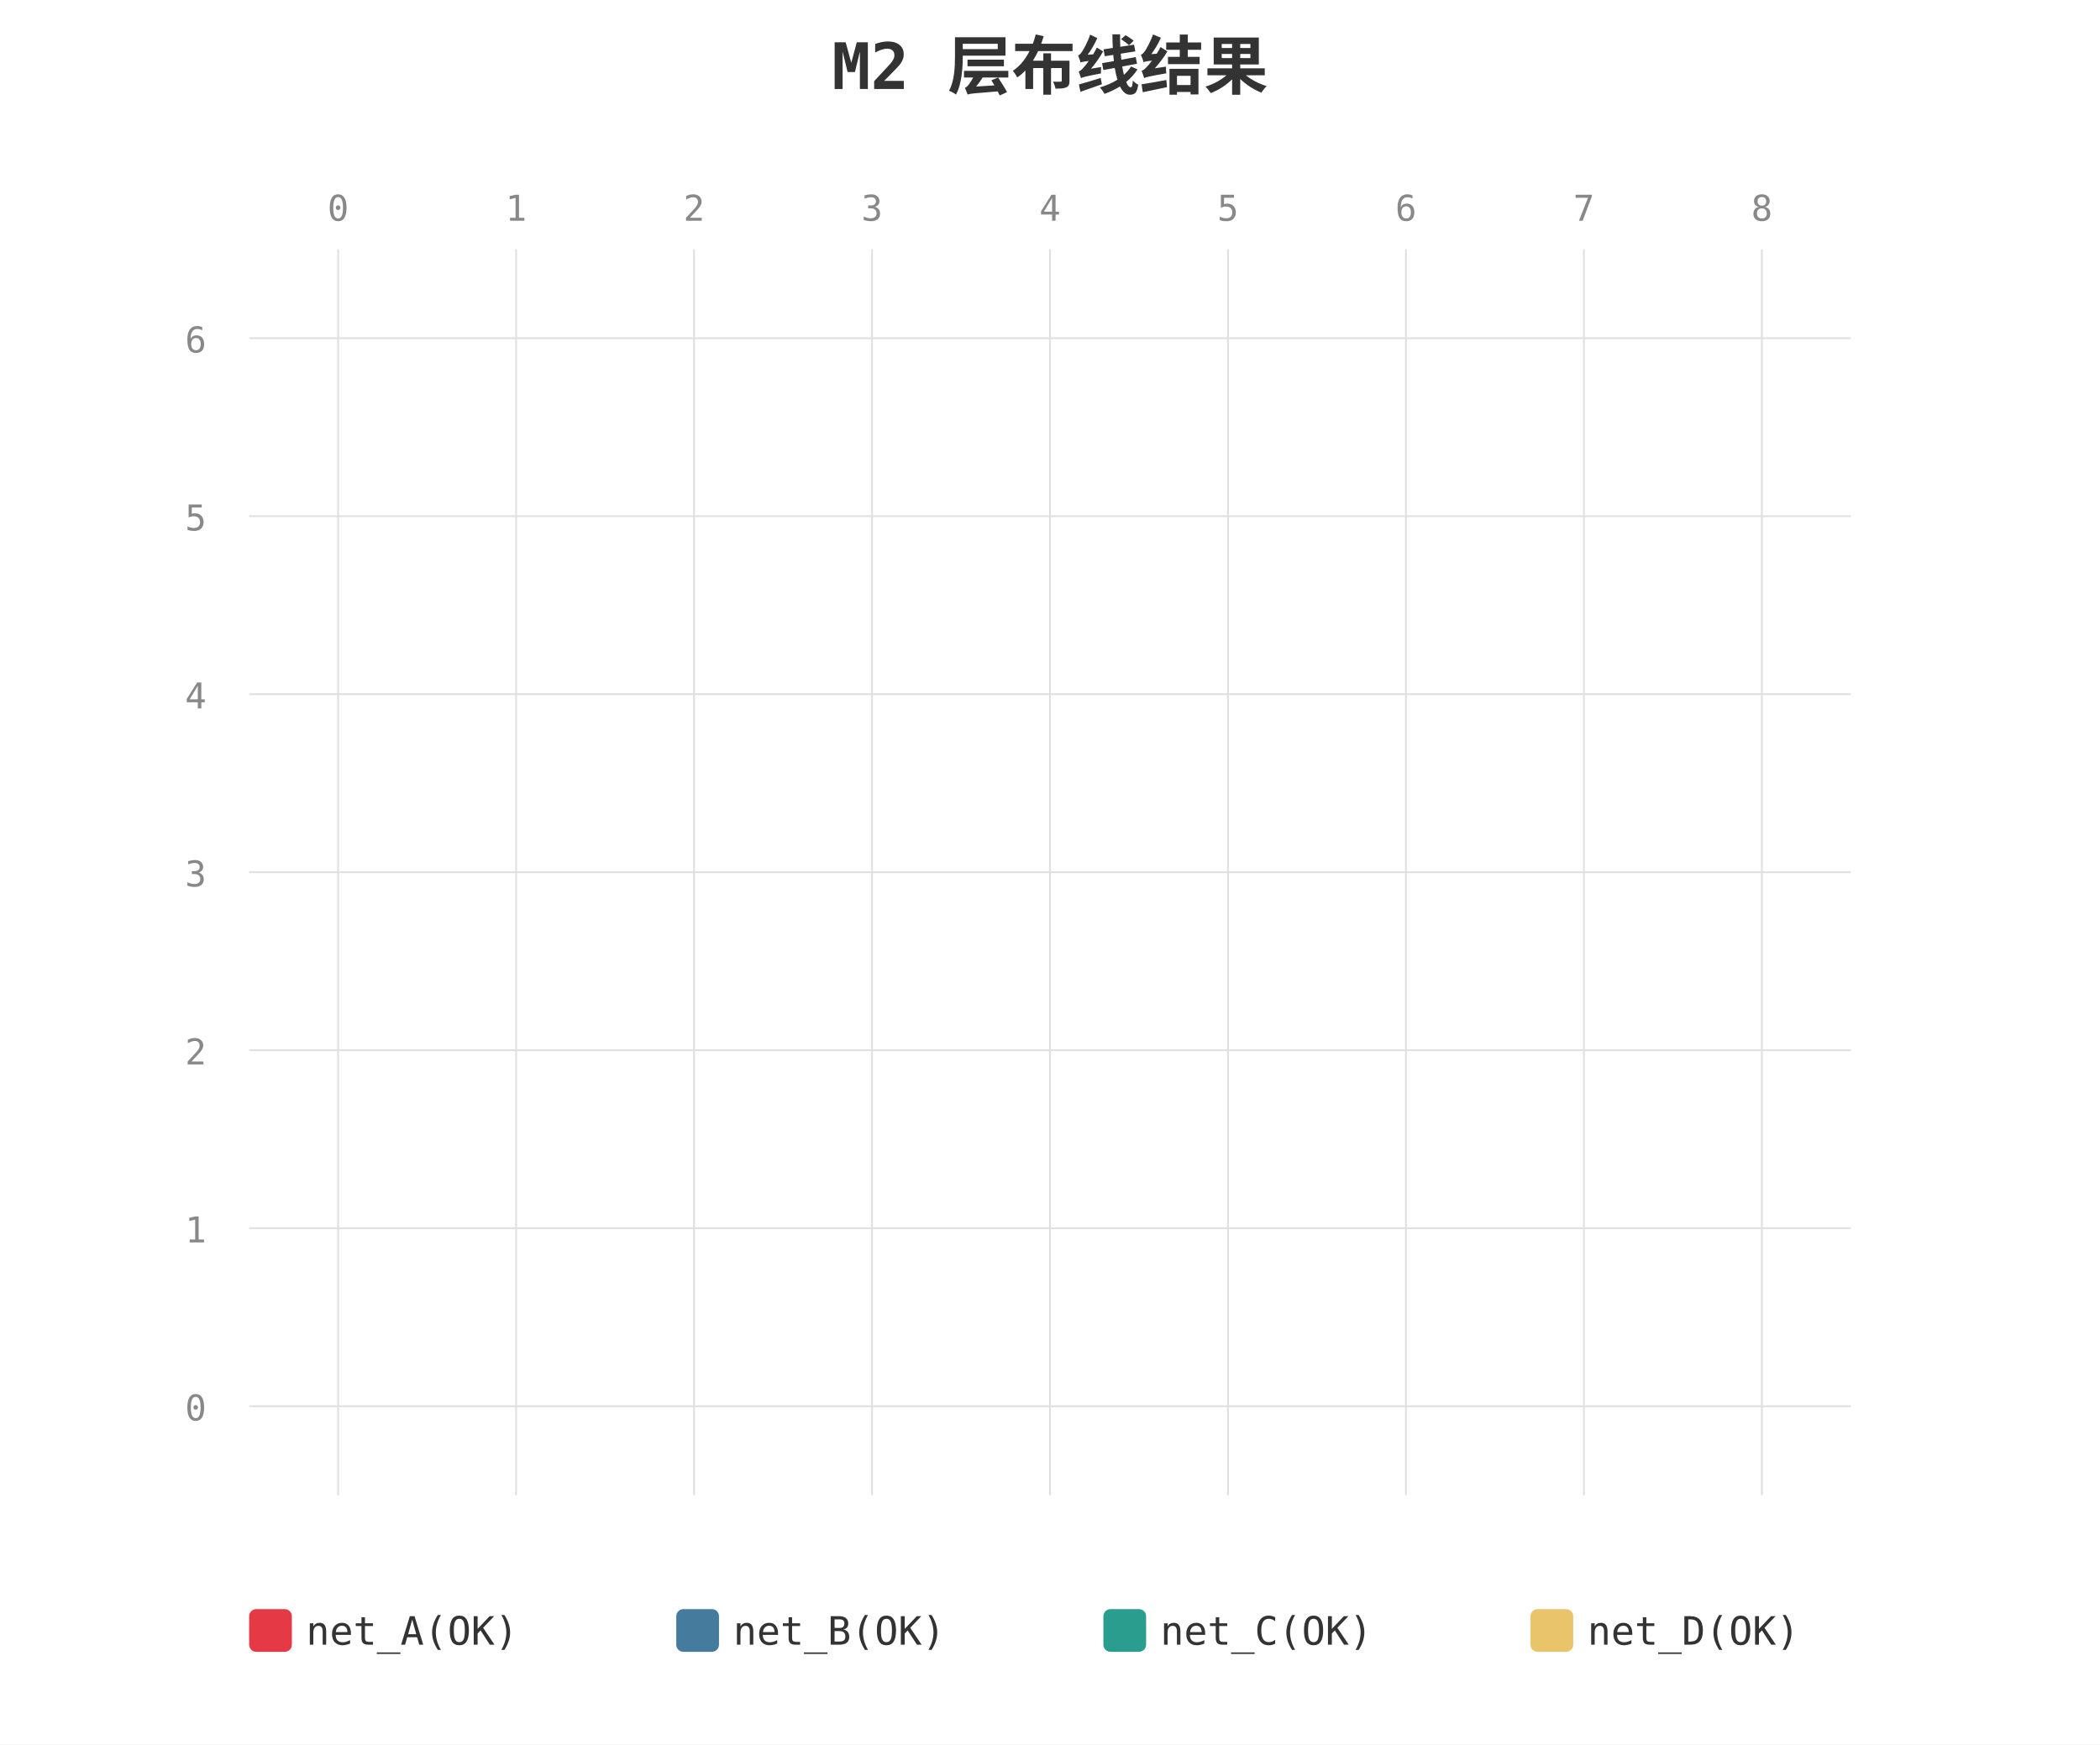
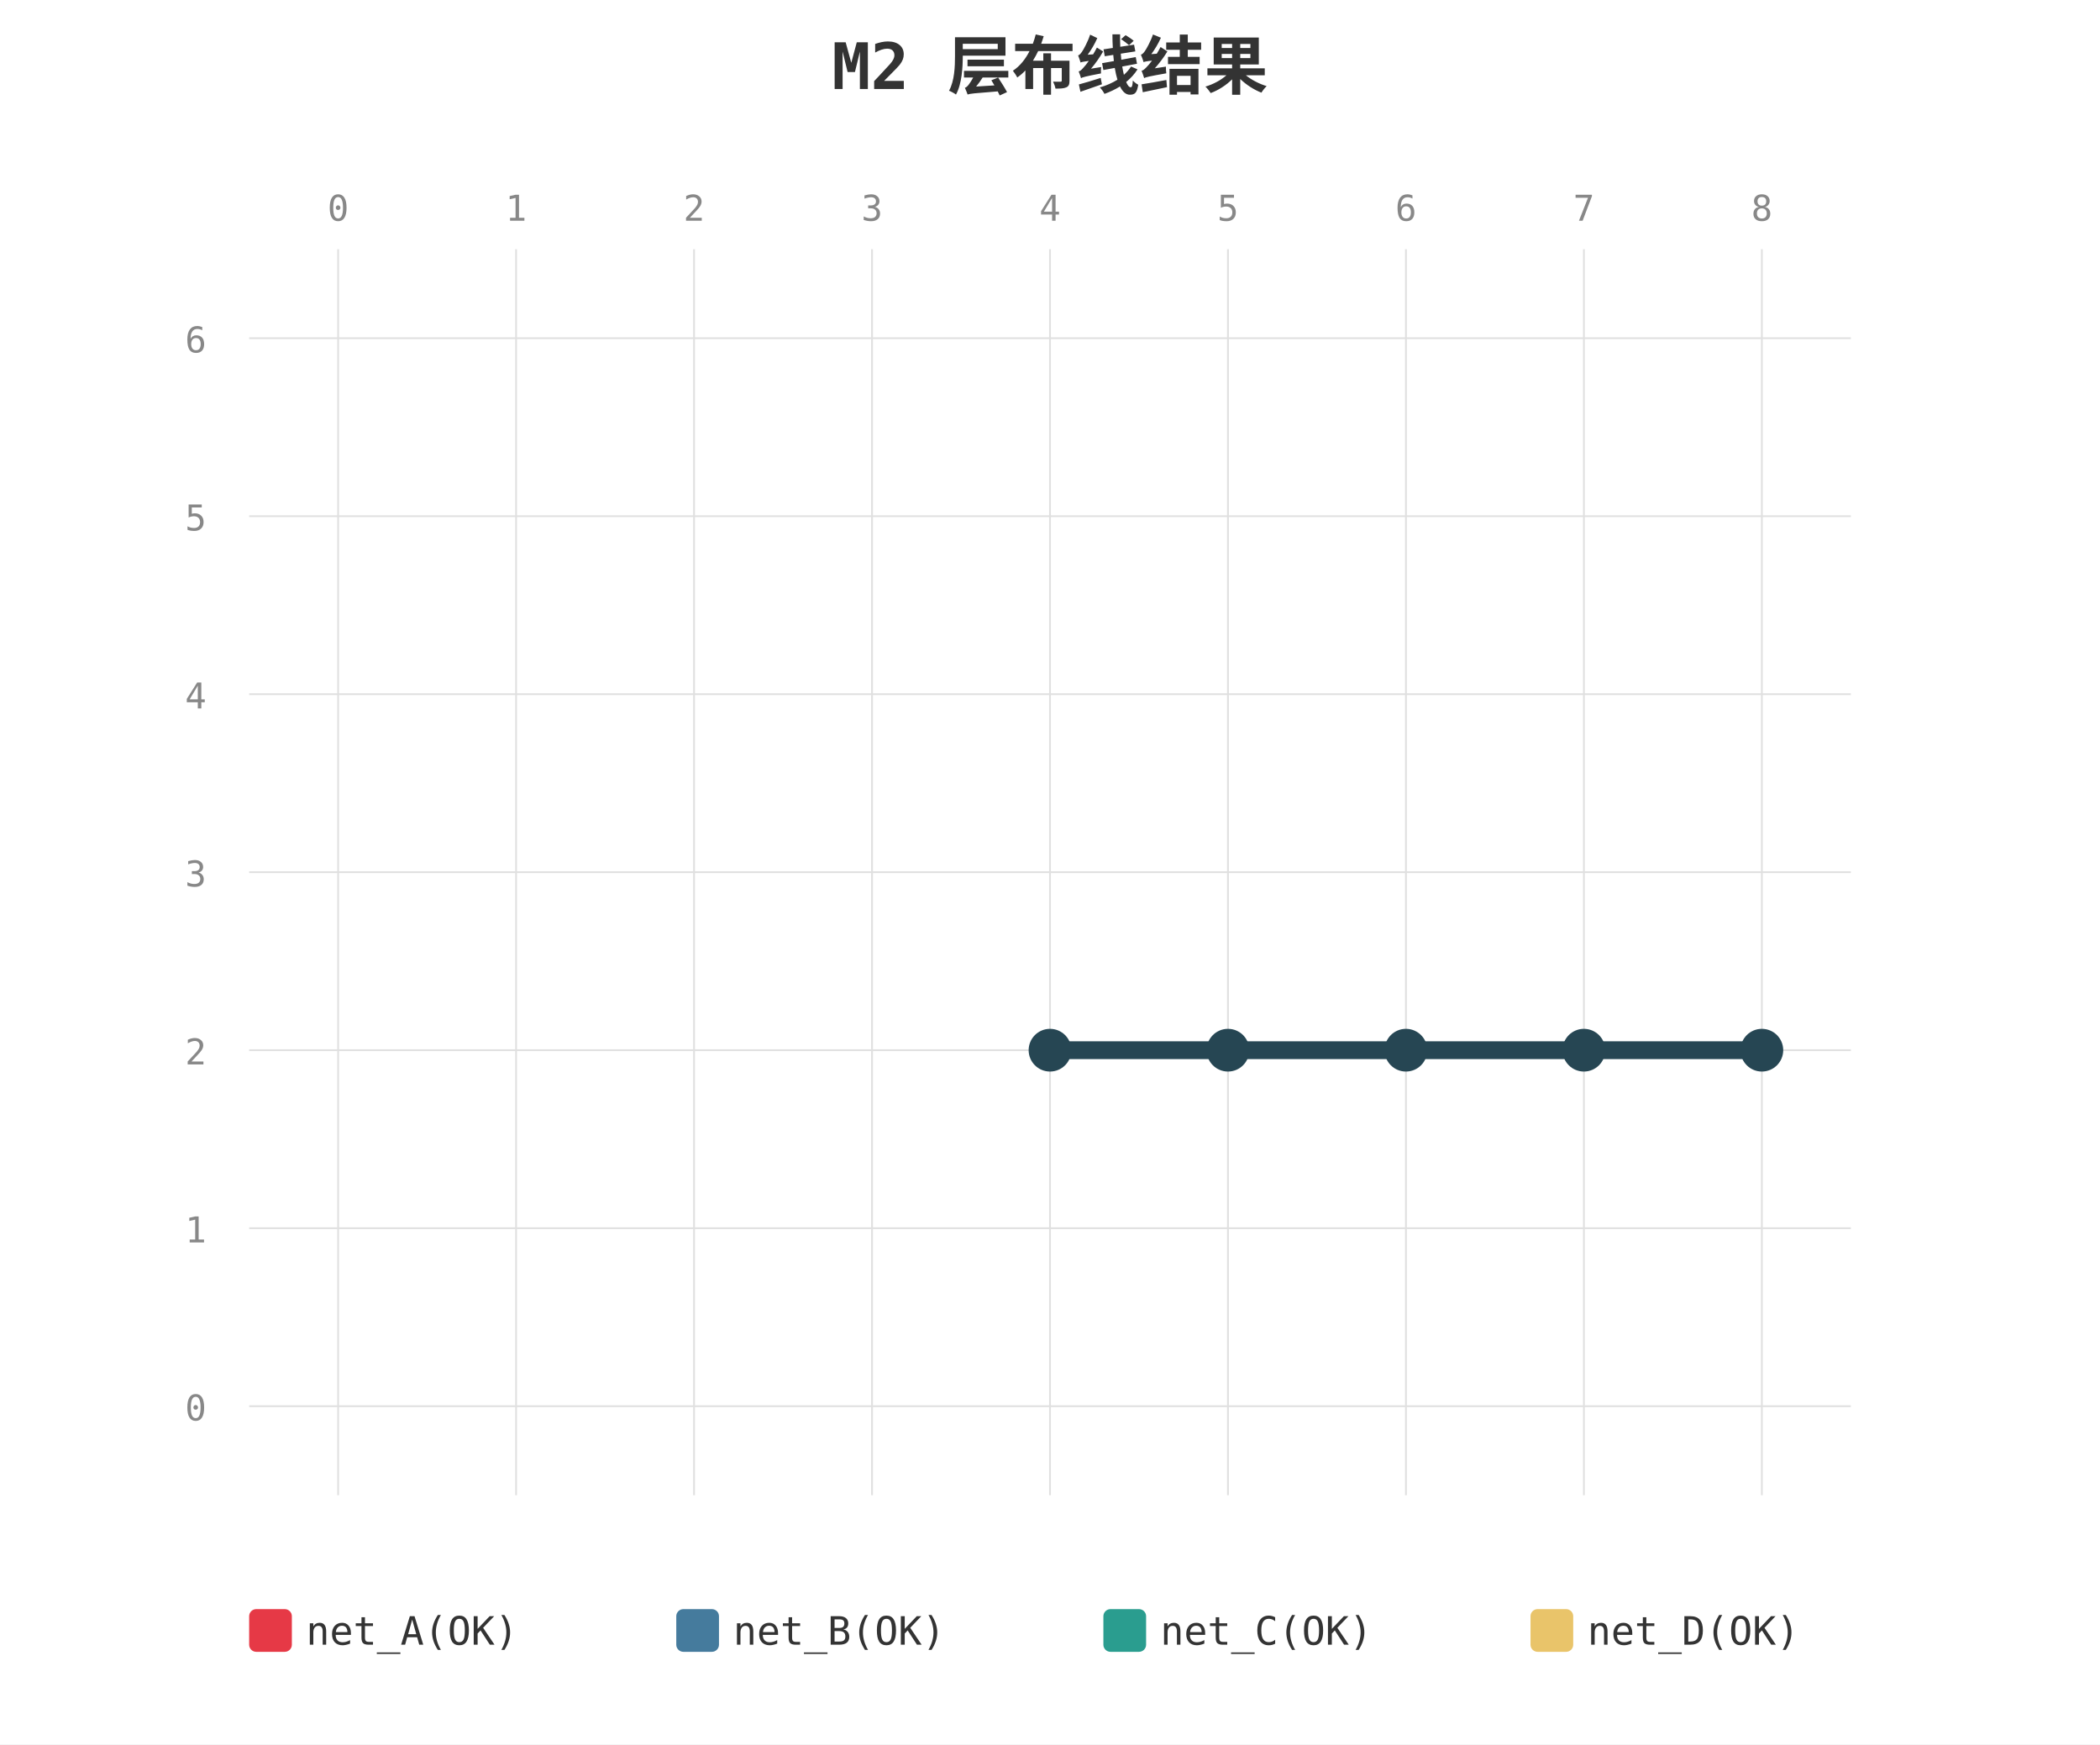
<svg xmlns="http://www.w3.org/2000/svg" width="590" height="490" viewBox="0 0 590 490">
  <rect width="590" height="490" fill="white" />
  <text x="295" y="25" text-anchor="middle" font-family="monospace" font-size="18" font-weight="bold" fill="#333">M2 层布线结果</text>
  <line x1="95.0" y1="70" x2="95.0" y2="420" stroke="#E0E0E0" stroke-width="0.5" />
  <line x1="145.0" y1="70" x2="145.0" y2="420" stroke="#E0E0E0" stroke-width="0.5" />
  <line x1="195.0" y1="70" x2="195.0" y2="420" stroke="#E0E0E0" stroke-width="0.5" />
  <line x1="245.0" y1="70" x2="245.0" y2="420" stroke="#E0E0E0" stroke-width="0.5" />
  <line x1="295.0" y1="70" x2="295.0" y2="420" stroke="#E0E0E0" stroke-width="0.5" />
  <line x1="345.0" y1="70" x2="345.0" y2="420" stroke="#E0E0E0" stroke-width="0.5" />
  <line x1="395.0" y1="70" x2="395.0" y2="420" stroke="#E0E0E0" stroke-width="0.5" />
  <line x1="445.0" y1="70" x2="445.0" y2="420" stroke="#E0E0E0" stroke-width="0.5" />
  <line x1="495.0" y1="70" x2="495.0" y2="420" stroke="#E0E0E0" stroke-width="0.5" />
  <line x1="70" y1="395.0" x2="520" y2="395.0" stroke="#E0E0E0" stroke-width="0.5" />
  <line x1="70" y1="345.0" x2="520" y2="345.0" stroke="#E0E0E0" stroke-width="0.5" />
  <line x1="70" y1="295.0" x2="520" y2="295.0" stroke="#E0E0E0" stroke-width="0.5" />
  <line x1="70" y1="245.0" x2="520" y2="245.0" stroke="#E0E0E0" stroke-width="0.5" />
  <line x1="70" y1="195.0" x2="520" y2="195.0" stroke="#E0E0E0" stroke-width="0.5" />
  <line x1="70" y1="145.0" x2="520" y2="145.0" stroke="#E0E0E0" stroke-width="0.5" />
  <line x1="70" y1="95.0" x2="520" y2="95.0" stroke="#E0E0E0" stroke-width="0.5" />
  <text x="95.0" y="62" text-anchor="middle" font-family="monospace" font-size="10" fill="#888">0</text>
  <text x="145.0" y="62" text-anchor="middle" font-family="monospace" font-size="10" fill="#888">1</text>
  <text x="195.0" y="62" text-anchor="middle" font-family="monospace" font-size="10" fill="#888">2</text>
  <text x="245.0" y="62" text-anchor="middle" font-family="monospace" font-size="10" fill="#888">3</text>
  <text x="295.0" y="62" text-anchor="middle" font-family="monospace" font-size="10" fill="#888">4</text>
  <text x="345.0" y="62" text-anchor="middle" font-family="monospace" font-size="10" fill="#888">5</text>
  <text x="395.0" y="62" text-anchor="middle" font-family="monospace" font-size="10" fill="#888">6</text>
  <text x="445.0" y="62" text-anchor="middle" font-family="monospace" font-size="10" fill="#888">7</text>
  <text x="495.0" y="62" text-anchor="middle" font-family="monospace" font-size="10" fill="#888">8</text>
  <text x="58" y="399.0" text-anchor="end" font-family="monospace" font-size="10" fill="#888">0</text>
  <text x="58" y="349.0" text-anchor="end" font-family="monospace" font-size="10" fill="#888">1</text>
  <text x="58" y="299.0" text-anchor="end" font-family="monospace" font-size="10" fill="#888">2</text>
  <text x="58" y="249.0" text-anchor="end" font-family="monospace" font-size="10" fill="#888">3</text>
  <text x="58" y="199.0" text-anchor="end" font-family="monospace" font-size="10" fill="#888">4</text>
  <text x="58" y="149.0" text-anchor="end" font-family="monospace" font-size="10" fill="#888">5</text>
  <text x="58" y="99.0" text-anchor="end" font-family="monospace" font-size="10" fill="#888">6</text>
+   <line x1="345.0" y1="295.0" x2="295.0" y2="295.0" stroke="#264653" stroke-width="5" stroke-linecap="round" />
+   <line x1="395.0" y1="295.0" x2="345.0" y2="295.0" stroke="#264653" stroke-width="5" stroke-linecap="round" />
+   <line x1="445.0" y1="295.0" x2="395.0" y2="295.0" stroke="#264653" stroke-width="5" stroke-linecap="round" />
+   <line x1="495.0" y1="295.0" x2="445.0" y2="295.0" stroke="#264653" stroke-width="5" stroke-linecap="round" />
+   <circle cx="295.0" cy="295.0" r="6" fill="#264653" />
+   <circle cx="345.0" cy="295.0" r="6" fill="#264653" />
+   <circle cx="395.0" cy="295.0" r="6" fill="#264653" />
+   <circle cx="445.0" cy="295.0" r="6" fill="#264653" />
+   <circle cx="495.0" cy="295.0" r="6" fill="#264653" />
  <rect x="70" y="452" width="12" height="12" fill="#E63946" rx="2" />
  <text x="86" y="462" font-family="monospace" font-size="11" fill="#333">net_A(OK)</text>
  <rect x="190" y="452" width="12" height="12" fill="#457B9D" rx="2" />
  <text x="206" y="462" font-family="monospace" font-size="11" fill="#333">net_B(OK)</text>
  <rect x="310" y="452" width="12" height="12" fill="#2A9D8F" rx="2" />
  <text x="326" y="462" font-family="monospace" font-size="11" fill="#333">net_C(OK)</text>
  <rect x="430" y="452" width="12" height="12" fill="#E9C46A" rx="2" />
  <text x="446" y="462" font-family="monospace" font-size="11" fill="#333">net_D(OK)</text>
</svg>
